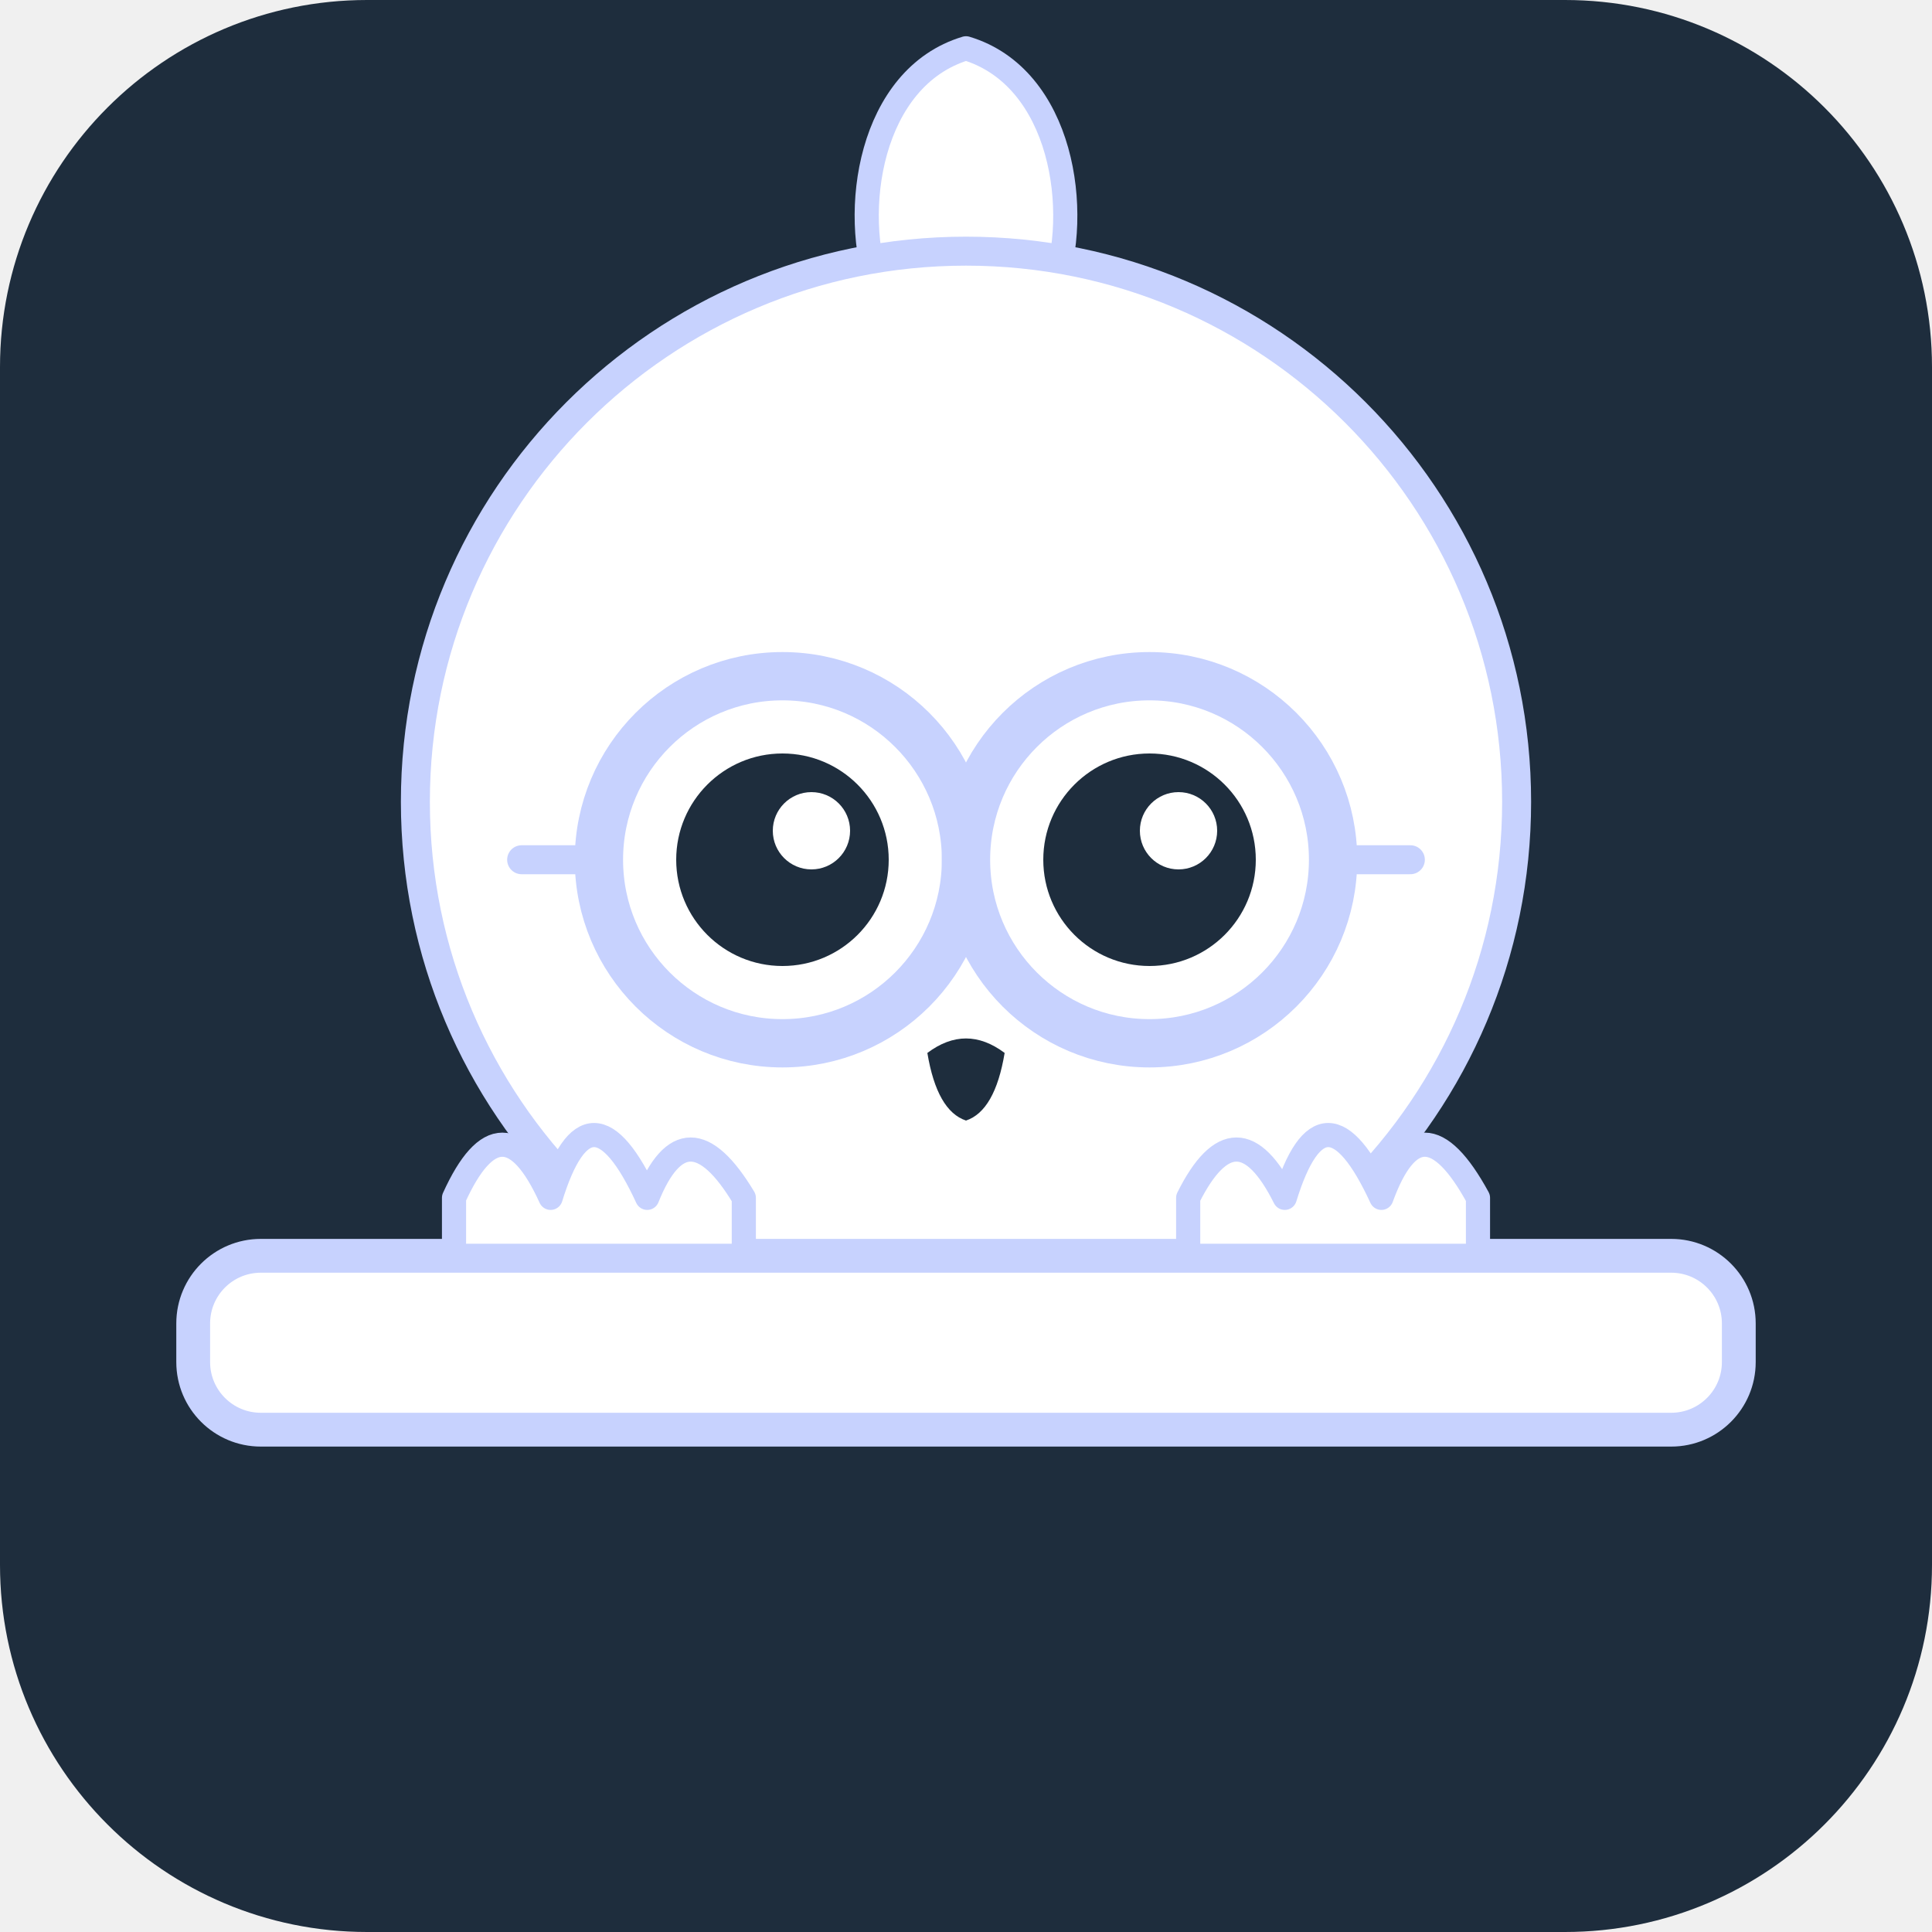
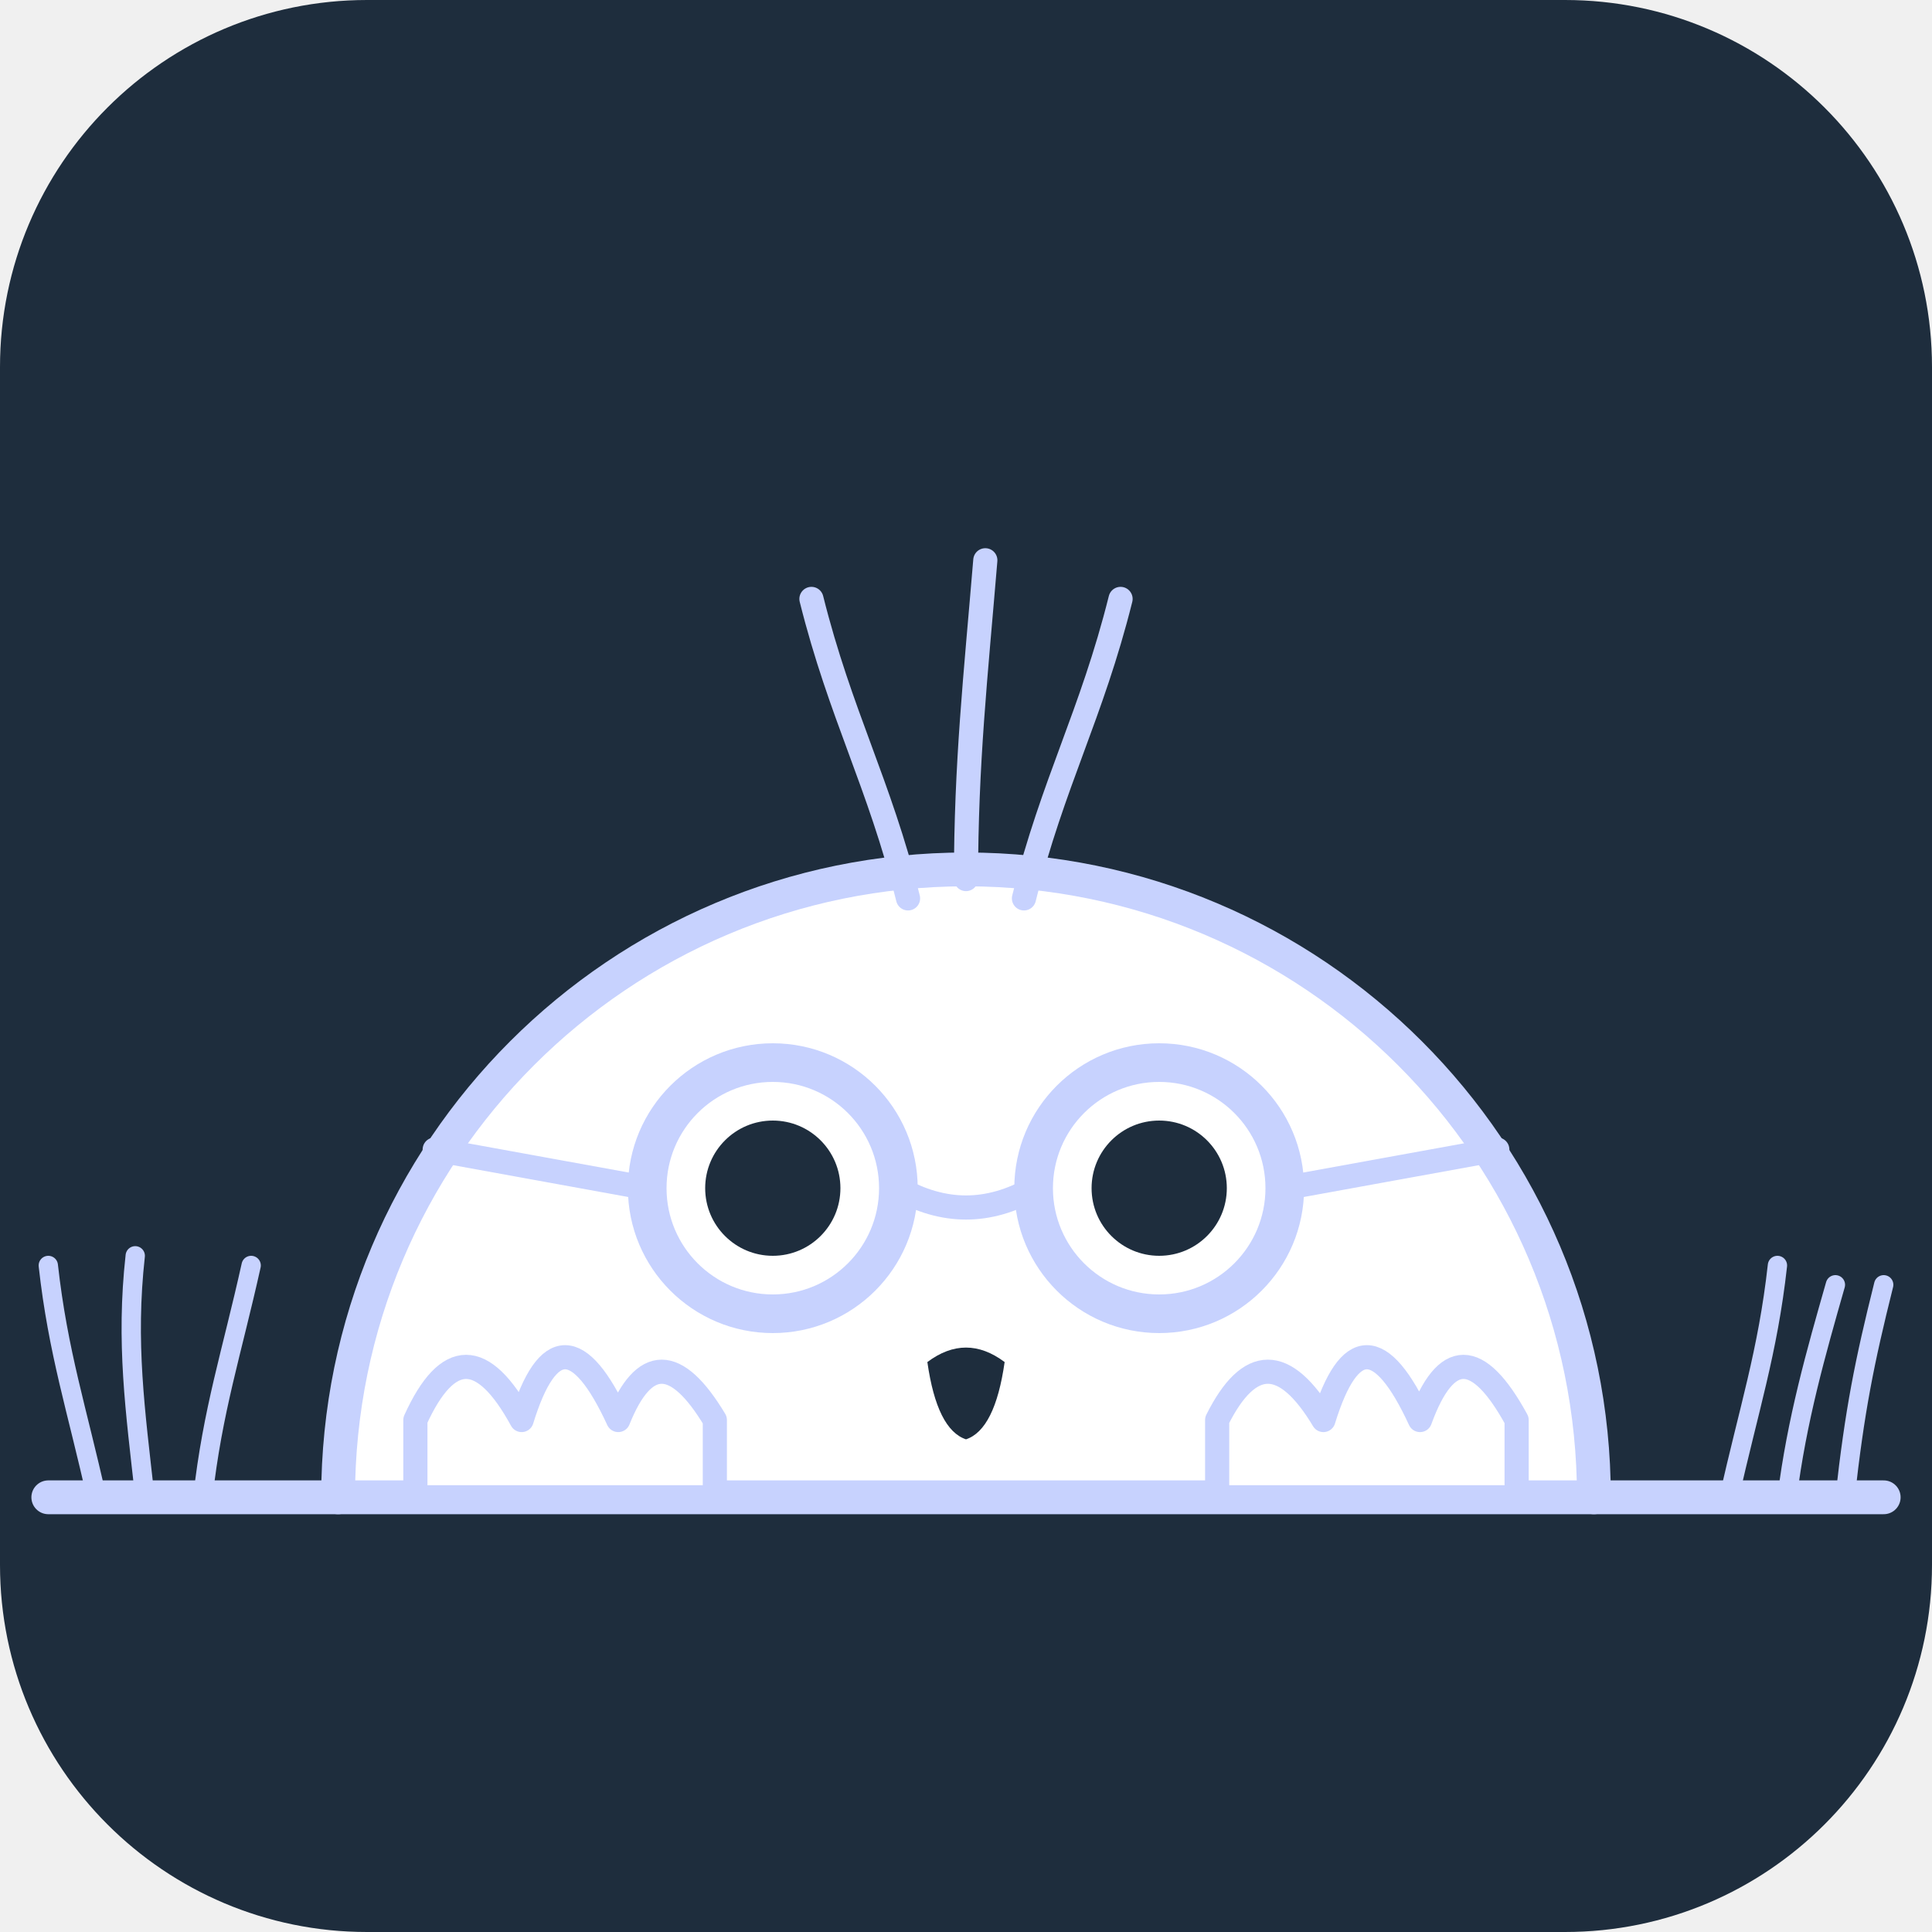
<svg xmlns="http://www.w3.org/2000/svg" viewBox="0 0 200 200" role="img" aria-label="BurrowSoft icon">
  <rect width="200" height="200" rx="38" fill="#1e2d3d" />
  <g fill="white" stroke="#c7d2fe" stroke-linecap="round" stroke-linejoin="round">
-     <path d="M91,30 C88,22 90,8 100,5 C110,8 112,22 109,30 C107,34 93,34 91,30 Z" stroke-width="2.5" />
-     <circle cx="100" cy="83" r="57" stroke-width="3" />
-     <circle cx="81" cy="89" r="19" stroke-width="5" />
-     <circle cx="119" cy="89" r="19" stroke-width="5" />
-     <line x1="100" y1="87" x2="100" y2="92" stroke-width="3.5" />
-     <line x1="62" y1="89" x2="54" y2="89" stroke-width="3" />
-     <line x1="138" y1="89" x2="146" y2="89" stroke-width="3" />
-     <circle cx="81" cy="89" r="11" fill="#1e2d3d" stroke="none" />
-     <circle cx="84" cy="86" r="4" fill="white" stroke="none" />
-     <circle cx="119" cy="89" r="11" fill="#1e2d3d" stroke="none" />
-     <circle cx="122" cy="86" r="4" fill="white" stroke="none" />
-     <path d="M96,109 Q100,106 104,109 Q103,115 100,116 Q97,115 96,109 Z" fill="#1e2d3d" stroke="none" />
-     <rect x="20" y="130" width="160" height="18" rx="7" stroke-width="3.5" />
-     <path d="M47,130 L47,124 Q52,113 57,124 Q61,111 67,124 Q71,114 77,124 L77,130 Z" stroke-width="2.5" />
-     <path d="M123,130 L123,124 Q128,114 133,124 Q137,111 143,124 Q147,113 153,124 L153,130 Z" stroke-width="2.5" />
+     <path d="M35,155 A65,65 0 0 1 165,155" fill="white" stroke-width="3.5" />
+     <path d="M94,93 C91,81 87,74 84,62" fill="none" stroke-width="2.5" />
+     <path d="M100,91 C100,79 101,70 102,58" fill="none" stroke-width="2.5" />
+     <path d="M106,93 C109,81 113,74 116,62" fill="none" stroke-width="2.5" />
+     <circle cx="80" cy="123" r="13" stroke-width="4" />
+     <circle cx="120" cy="123" r="13" stroke-width="4" />
+     <path d="M93,123 Q100,127 107,123" fill="none" stroke-width="2.5" />
+     <line x1="67" y1="123" x2="45" y2="119" stroke-width="2.5" />
+     <line x1="133" y1="123" x2="155" y2="119" stroke-width="2.5" />
+     <circle cx="80" cy="123" r="7" fill="#1e2d3d" stroke="none" />
+     <circle cx="120" cy="123" r="7" fill="#1e2d3d" stroke="none" />
+     <path d="M96,141 Q100,138 104,141 Q103,148 100,149 Q97,148 96,141 Z" fill="#1e2d3d" stroke="none" />
+     <line x1="5" y1="155" x2="195" y2="155" stroke-width="3.5" />
+     <path d="M10,155 C8,146 6,140 5,131" fill="none" stroke-width="2" />
+     <path d="M15,155 C14,146 13,139 14,130" fill="none" stroke-width="2" />
+     <path d="M21,155 C22,146 24,140 26,131" fill="none" stroke-width="2" />
+     <path d="M179,155 C181,146 183,140 184,131" fill="none" stroke-width="2" />
+     <path d="M185,155 C186,147 188,140 190,133" fill="none" stroke-width="2" />
+     <path d="M191,155 C192,146 193,141 195,133" fill="none" stroke-width="2" />
+     <path d="M43,155 L43,147 Q48,136 54,147 Q58,134 64,147 Q68,137 74,147 L74,155 Z" stroke-width="2.5" />
+     <path d="M126,155 L126,147 Q131,137 137,147 Q141,134 147,147 Q151,136 157,147 L157,155 Z" stroke-width="2.5" />
  </g>
</svg>
